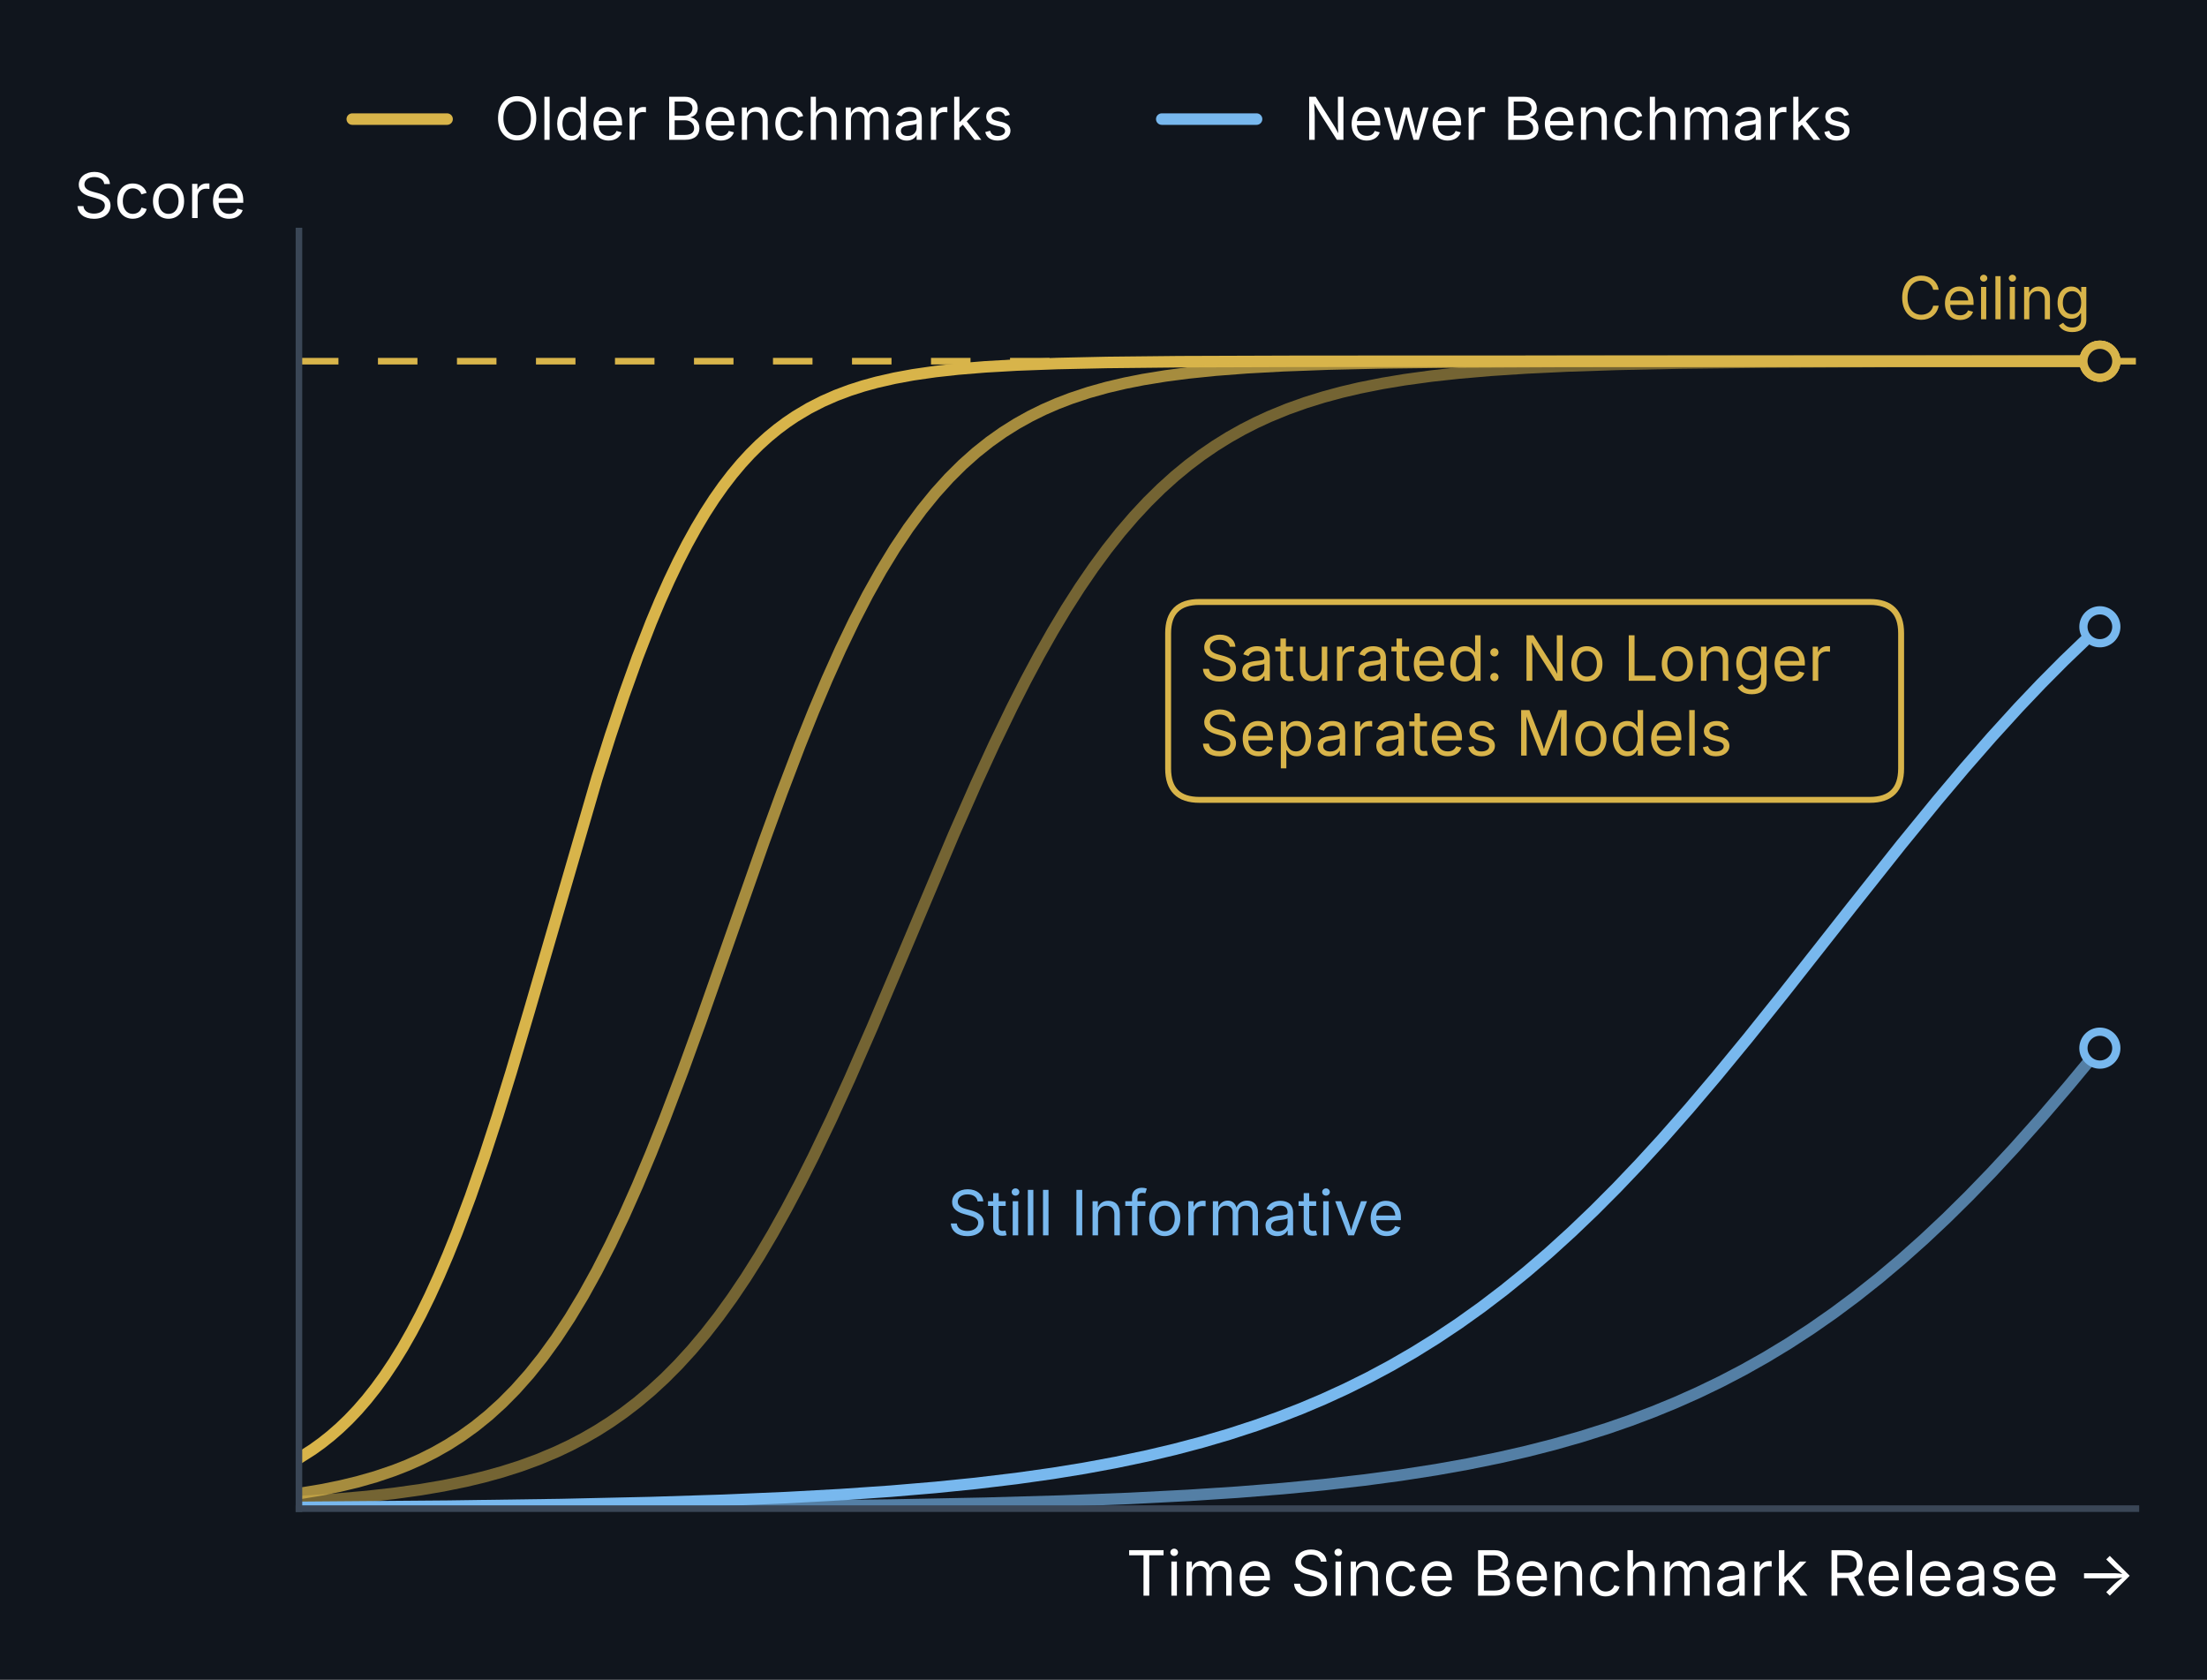
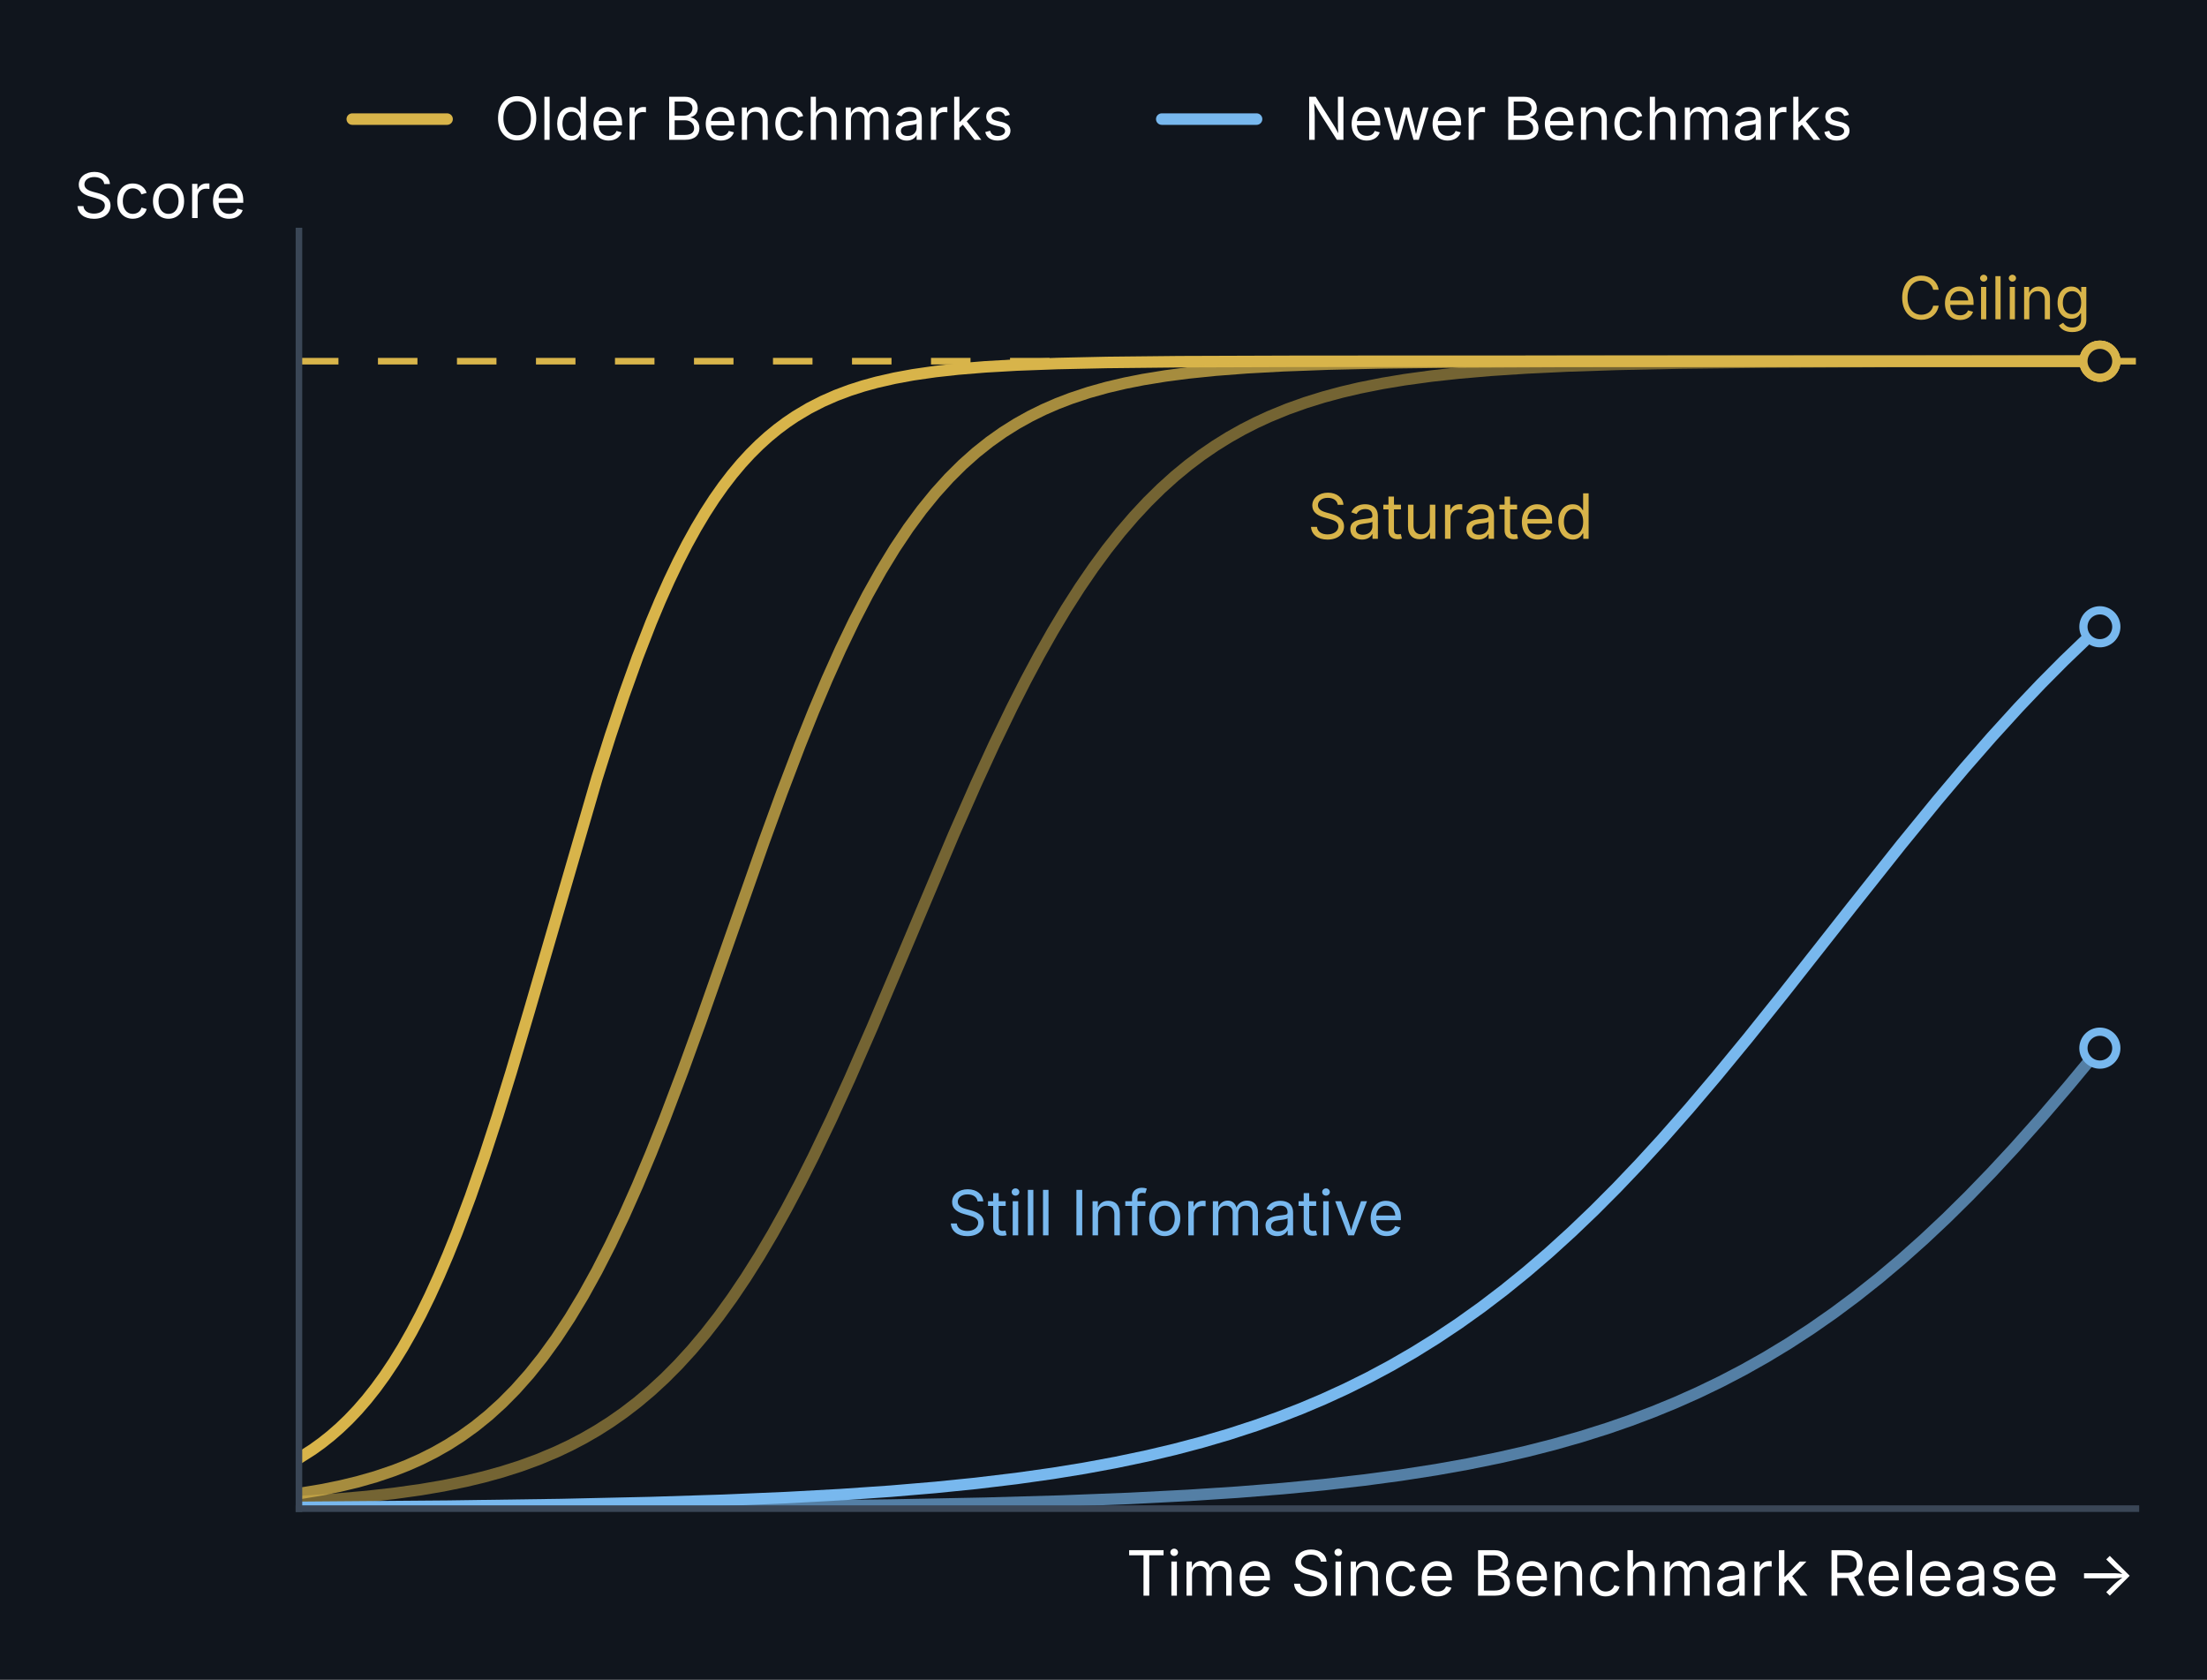
<svg xmlns="http://www.w3.org/2000/svg" xmlns:xlink="http://www.w3.org/1999/xlink" width="670.409pt" height="510.251pt" viewBox="0 0 670.409 510.251" version="1.1">
  <defs>
    <style type="text/css">*{stroke-linejoin: round; stroke-linecap: butt}</style>
  </defs>
  <g id="figure_1">
    <g id="patch_1">
      <path d="M 0 510.251 L 670.409 510.251 L 670.409 0 L 0 0 z " style="fill: #10151d" />
    </g>
    <g id="axes_1">
      <g id="patch_2">
        <path d="M 90.809 458.262 L 648.809 458.262 L 648.809 70.182 L 90.809 70.182 z " style="fill: #10151d" />
      </g>
      <g id="matplotlib.axis_1">
        <g id="text_1">
          <text style="font-size: 19px; font-family: 'Inter', 'DejaVu Sans', 'Bitstream Vera Sans', 'Computer Modern Sans Serif', 'Lucida Grande', 'Verdana', 'Geneva', 'Lucid', 'Arial', 'Helvetica', 'Avant Garde', sans-serif; text-anchor: end; fill: #ffffff" x="648.809" y="484.699" transform="rotate(-0 648.8089 484.6993)">Time Since Benchmark Release  →</text>
        </g>
      </g>
      <g id="matplotlib.axis_2">
        <g id="text_2">
          <text style="font-size: 19px; font-family: 'Inter', 'DejaVu Sans', 'Bitstream Vera Sans', 'Computer Modern Sans Serif', 'Lucida Grande', 'Verdana', 'Geneva', 'Lucid', 'Arial', 'Helvetica', 'Avant Garde', sans-serif; text-anchor: end; fill: #ffffff" x="74.809" y="66.231" transform="rotate(-0 74.80891 66.23082)">Score</text>
        </g>
      </g>
      <g id="line2d_1">
-         <path d="M 90.809 442.947 L 94.922 440.334 L 97.664 438.363 L 100.406 436.19 L 103.149 433.797 L 105.891 431.166 L 108.633 428.279 L 111.375 425.116 L 114.117 421.657 L 116.859 417.884 L 119.601 413.777 L 122.344 409.319 L 125.086 404.494 L 127.828 399.286 L 130.57 393.684 L 133.312 387.679 L 136.054 381.268 L 138.797 374.45 L 142.91 363.474 L 147.023 351.639 L 151.136 339.021 L 155.249 325.728 L 160.734 307.197 L 181.3 236.497 L 185.413 223.477 L 189.526 211.182 L 193.64 199.706 L 197.753 189.111 L 200.495 182.553 L 203.237 176.402 L 205.979 170.656 L 208.721 165.308 L 211.463 160.346 L 214.206 155.757 L 216.948 151.526 L 219.69 147.635 L 222.432 144.065 L 225.174 140.798 L 227.916 137.814 L 230.659 135.093 L 233.401 132.617 L 236.143 130.367 L 238.885 128.325 L 241.627 126.475 L 245.74 124.023 L 249.854 121.918 L 253.967 120.112 L 258.08 118.566 L 262.193 117.245 L 266.306 116.117 L 271.791 114.868 L 277.275 113.859 L 284.13 112.868 L 290.986 112.112 L 299.212 111.438 L 308.81 110.887 L 321.149 110.427 L 336.231 110.101 L 358.168 109.871 L 395.188 109.746 L 496.647 109.71 L 637.868 109.709 L 637.868 109.709 " clip-path="url(#pb3e88b5f29)" style="fill: none; stroke: #d8b44a; stroke-width: 3.5; stroke-linecap: round" />
+         <path d="M 90.809 442.947 L 94.922 440.334 L 97.664 438.363 L 100.406 436.19 L 103.149 433.797 L 105.891 431.166 L 108.633 428.279 L 111.375 425.116 L 114.117 421.657 L 116.859 417.884 L 119.601 413.777 L 122.344 409.319 L 125.086 404.494 L 127.828 399.286 L 130.57 393.684 L 133.312 387.679 L 136.054 381.268 L 138.797 374.45 L 142.91 363.474 L 147.023 351.639 L 151.136 339.021 L 155.249 325.728 L 160.734 307.197 L 181.3 236.497 L 185.413 223.477 L 189.526 211.182 L 193.64 199.706 L 197.753 189.111 L 200.495 182.553 L 203.237 176.402 L 205.979 170.656 L 208.721 165.308 L 211.463 160.346 L 214.206 155.757 L 216.948 151.526 L 219.69 147.635 L 222.432 144.065 L 225.174 140.798 L 227.916 137.814 L 230.659 135.093 L 233.401 132.617 L 236.143 130.367 L 238.885 128.325 L 241.627 126.475 L 245.74 124.023 L 249.854 121.918 L 253.967 120.112 L 258.08 118.566 L 262.193 117.245 L 266.306 116.117 L 271.791 114.868 L 277.275 113.859 L 284.13 112.868 L 290.986 112.112 L 299.212 111.438 L 308.81 110.887 L 321.149 110.427 L 336.231 110.101 L 358.168 109.871 L 395.188 109.746 L 496.647 109.71 L 637.868 109.709 L 637.868 109.709 " clip-path="url(#p2d4be3e5c4)" style="fill: none; stroke: #d8b44a; stroke-width: 3.5; stroke-linecap: round" />
      </g>
      <g id="line2d_2">
        <defs>
-           <path id="ma76dcf9bc3" d="M 0 5 C 1.326 5 2.598 4.473 3.536 3.536 C 4.473 2.598 5 1.326 5 0 C 5 -1.326 4.473 -2.598 3.536 -3.536 C 2.598 -4.473 1.326 -5 0 -5 C -1.326 -5 -2.598 -4.473 -3.536 -3.536 C -4.473 -2.598 -5 -1.326 -5 0 C -5 1.326 -4.473 2.598 -3.536 3.536 C -2.598 4.473 -1.326 5 0 5 z " style="stroke: #d8b44a; stroke-width: 2.5" />
+           <path id="mebbd2c8a96" d="M 0 5 C 1.326 5 2.598 4.473 3.536 3.536 C 4.473 2.598 5 1.326 5 0 C 5 -1.326 4.473 -2.598 3.536 -3.536 C 2.598 -4.473 1.326 -5 0 -5 C -1.326 -5 -2.598 -4.473 -3.536 -3.536 C -4.473 -2.598 -5 -1.326 -5 0 C -5 1.326 -4.473 2.598 -3.536 3.536 C -2.598 4.473 -1.326 5 0 5 z " style="stroke: #d8b44a; stroke-width: 2.5" />
        </defs>
-         <g clip-path="url(#pb3e88b5f29)">
-           <use xlink:href="#ma76dcf9bc3" x="637.868" y="109.709" style="fill: #10151d; stroke: #d8b44a; stroke-width: 2.5" />
+         <g clip-path="url(#p2d4be3e5c4)">
+           <use xlink:href="#mebbd2c8a96" x="637.868" y="109.709" style="fill: #10151d; stroke: #d8b44a; stroke-width: 2.5" />
        </g>
      </g>
      <g id="line2d_3">
-         <path d="M 90.809 453.687 L 97.664 452.549 L 103.149 451.441 L 108.633 450.124 L 114.117 448.559 L 119.601 446.704 L 123.715 445.092 L 127.828 443.265 L 131.941 441.198 L 136.054 438.863 L 140.168 436.229 L 144.281 433.265 L 148.394 429.937 L 152.507 426.209 L 156.62 422.046 L 160.734 417.413 L 164.847 412.274 L 168.96 406.597 L 173.073 400.353 L 177.187 393.52 L 181.3 386.08 L 185.413 378.027 L 189.526 369.365 L 193.64 360.11 L 197.753 350.291 L 201.866 339.955 L 207.35 325.472 L 212.835 310.355 L 221.061 286.973 L 232.03 255.775 L 237.514 240.724 L 242.998 226.33 L 247.111 216.073 L 251.225 206.342 L 255.338 197.18 L 259.451 188.614 L 263.564 180.659 L 267.678 173.317 L 271.791 166.58 L 275.904 160.428 L 280.017 154.84 L 284.13 149.784 L 288.244 145.228 L 292.357 141.137 L 296.47 137.476 L 300.583 134.208 L 304.697 131.299 L 308.81 128.715 L 312.923 126.425 L 317.036 124.398 L 321.149 122.608 L 325.263 121.028 L 330.747 119.21 L 336.231 117.677 L 341.716 116.387 L 347.2 115.302 L 354.055 114.187 L 360.911 113.292 L 369.137 112.449 L 378.735 111.711 L 389.703 111.107 L 403.414 110.601 L 419.867 110.228 L 443.175 109.95 L 478.823 109.784 L 552.861 109.715 L 637.868 109.709 L 637.868 109.709 " clip-path="url(#pb3e88b5f29)" style="fill: none; stroke: #d8b44a; stroke-opacity: 0.75; stroke-width: 3.5; stroke-linecap: round" />
+         <path d="M 90.809 453.687 L 97.664 452.549 L 103.149 451.441 L 108.633 450.124 L 114.117 448.559 L 119.601 446.704 L 123.715 445.092 L 127.828 443.265 L 131.941 441.198 L 136.054 438.863 L 140.168 436.229 L 144.281 433.265 L 148.394 429.937 L 152.507 426.209 L 156.62 422.046 L 160.734 417.413 L 164.847 412.274 L 168.96 406.597 L 173.073 400.353 L 177.187 393.52 L 181.3 386.08 L 185.413 378.027 L 189.526 369.365 L 193.64 360.11 L 197.753 350.291 L 201.866 339.955 L 207.35 325.472 L 212.835 310.355 L 221.061 286.973 L 232.03 255.775 L 237.514 240.724 L 242.998 226.33 L 247.111 216.073 L 251.225 206.342 L 255.338 197.18 L 259.451 188.614 L 263.564 180.659 L 267.678 173.317 L 271.791 166.58 L 275.904 160.428 L 280.017 154.84 L 284.13 149.784 L 288.244 145.228 L 292.357 141.137 L 296.47 137.476 L 300.583 134.208 L 304.697 131.299 L 308.81 128.715 L 312.923 126.425 L 317.036 124.398 L 321.149 122.608 L 325.263 121.028 L 330.747 119.21 L 336.231 117.677 L 341.716 116.387 L 347.2 115.302 L 354.055 114.187 L 360.911 113.292 L 369.137 112.449 L 378.735 111.711 L 389.703 111.107 L 403.414 110.601 L 419.867 110.228 L 443.175 109.95 L 478.823 109.784 L 552.861 109.715 L 637.868 109.709 L 637.868 109.709 " clip-path="url(#p2d4be3e5c4)" style="fill: none; stroke: #d8b44a; stroke-opacity: 0.75; stroke-width: 3.5; stroke-linecap: round" />
      </g>
      <g id="line2d_4">
-         <g clip-path="url(#pb3e88b5f29)">
-           <use xlink:href="#ma76dcf9bc3" x="637.868" y="109.709" style="fill: #10151d; stroke: #d8b44a; stroke-width: 2.5" />
+         <g clip-path="url(#p2d4be3e5c4)">
+           <use xlink:href="#mebbd2c8a96" x="637.868" y="109.709" style="fill: #10151d; stroke: #d8b44a; stroke-width: 2.5" />
        </g>
      </g>
      <g id="line2d_5">
-         <path d="M 90.809 456.15 L 101.778 455.415 L 111.375 454.567 L 119.601 453.644 L 127.828 452.495 L 134.683 451.326 L 141.539 449.926 L 147.023 448.611 L 152.507 447.095 L 157.992 445.35 L 163.476 443.345 L 168.96 441.044 L 173.073 439.101 L 177.187 436.953 L 181.3 434.582 L 185.413 431.968 L 189.526 429.092 L 193.64 425.932 L 197.753 422.469 L 201.866 418.681 L 205.979 414.548 L 210.092 410.051 L 214.206 405.172 L 218.319 399.895 L 222.432 394.207 L 226.545 388.099 L 230.659 381.565 L 234.772 374.606 L 238.885 367.227 L 242.998 359.44 L 247.111 351.264 L 252.596 339.802 L 258.08 327.776 L 264.935 312.107 L 273.162 292.692 L 289.615 253.699 L 296.47 238.115 L 301.954 226.178 L 307.439 214.821 L 311.552 206.731 L 315.665 199.035 L 319.778 191.75 L 323.892 184.887 L 328.005 178.451 L 332.118 172.439 L 336.231 166.845 L 340.345 161.659 L 344.458 156.868 L 348.571 152.455 L 352.684 148.402 L 356.797 144.69 L 360.911 141.297 L 365.024 138.203 L 369.137 135.388 L 373.25 132.831 L 377.364 130.512 L 381.477 128.412 L 385.59 126.514 L 391.074 124.266 L 396.559 122.307 L 402.043 120.603 L 407.527 119.123 L 413.011 117.839 L 419.867 116.473 L 426.722 115.333 L 434.949 114.212 L 443.175 113.312 L 452.773 112.485 L 463.741 111.768 L 476.081 111.179 L 491.163 110.683 L 510.358 110.285 L 536.408 109.991 L 574.798 109.807 L 637.868 109.726 L 637.868 109.726 " clip-path="url(#pb3e88b5f29)" style="fill: none; stroke: #d8b44a; stroke-opacity: 0.5; stroke-width: 3.5; stroke-linecap: round" />
+         <path d="M 90.809 456.15 L 101.778 455.415 L 111.375 454.567 L 119.601 453.644 L 127.828 452.495 L 134.683 451.326 L 141.539 449.926 L 147.023 448.611 L 152.507 447.095 L 157.992 445.35 L 163.476 443.345 L 168.96 441.044 L 173.073 439.101 L 177.187 436.953 L 181.3 434.582 L 185.413 431.968 L 189.526 429.092 L 193.64 425.932 L 197.753 422.469 L 201.866 418.681 L 205.979 414.548 L 210.092 410.051 L 214.206 405.172 L 218.319 399.895 L 222.432 394.207 L 226.545 388.099 L 230.659 381.565 L 234.772 374.606 L 238.885 367.227 L 242.998 359.44 L 247.111 351.264 L 252.596 339.802 L 258.08 327.776 L 264.935 312.107 L 273.162 292.692 L 289.615 253.699 L 296.47 238.115 L 301.954 226.178 L 307.439 214.821 L 311.552 206.731 L 315.665 199.035 L 319.778 191.75 L 323.892 184.887 L 328.005 178.451 L 332.118 172.439 L 336.231 166.845 L 340.345 161.659 L 344.458 156.868 L 348.571 152.455 L 352.684 148.402 L 356.797 144.69 L 360.911 141.297 L 365.024 138.203 L 369.137 135.388 L 373.25 132.831 L 377.364 130.512 L 381.477 128.412 L 385.59 126.514 L 391.074 124.266 L 396.559 122.307 L 402.043 120.603 L 407.527 119.123 L 413.011 117.839 L 419.867 116.473 L 426.722 115.333 L 434.949 114.212 L 443.175 113.312 L 452.773 112.485 L 463.741 111.768 L 476.081 111.179 L 491.163 110.683 L 510.358 110.285 L 536.408 109.991 L 574.798 109.807 L 637.868 109.726 L 637.868 109.726 " clip-path="url(#p2d4be3e5c4)" style="fill: none; stroke: #d8b44a; stroke-opacity: 0.5; stroke-width: 3.5; stroke-linecap: round" />
      </g>
      <g id="line2d_6">
-         <g clip-path="url(#pb3e88b5f29)">
-           <use xlink:href="#ma76dcf9bc3" x="637.868" y="109.726" style="fill: #10151d; stroke: #d8b44a; stroke-width: 2.5" />
+         <g clip-path="url(#p2d4be3e5c4)">
+           <use xlink:href="#mebbd2c8a96" x="637.868" y="109.726" style="fill: #10151d; stroke: #d8b44a; stroke-width: 2.5" />
        </g>
      </g>
      <g id="line2d_7">
-         <path d="M 90.809 457.874 L 136.054 457.511 L 170.331 457.025 L 197.753 456.417 L 219.69 455.725 L 238.885 454.91 L 255.338 454.01 L 270.42 452.976 L 284.13 451.824 L 296.47 450.579 L 308.81 449.1 L 319.778 447.555 L 329.376 445.998 L 338.973 444.224 L 348.571 442.207 L 356.797 440.26 L 365.024 438.092 L 373.25 435.681 L 381.477 433.003 L 388.332 430.551 L 395.188 427.884 L 402.043 424.986 L 408.898 421.844 L 415.754 418.443 L 422.609 414.768 L 429.464 410.806 L 436.32 406.544 L 443.175 401.971 L 450.03 397.077 L 456.886 391.855 L 463.741 386.298 L 470.597 380.405 L 477.452 374.175 L 484.307 367.615 L 491.163 360.731 L 498.018 353.536 L 504.873 346.048 L 513.1 336.706 L 521.326 327.018 L 530.924 315.351 L 541.892 301.658 L 562.459 275.519 L 577.54 256.524 L 588.509 243.093 L 596.735 233.337 L 604.962 223.915 L 613.188 214.876 L 620.044 207.664 L 626.899 200.761 L 633.755 194.18 L 637.868 190.39 L 637.868 190.39 " clip-path="url(#pb3e88b5f29)" style="fill: none; stroke: #78b8ee; stroke-width: 3.5; stroke-linecap: round" />
+         <path d="M 90.809 457.874 L 136.054 457.511 L 170.331 457.025 L 197.753 456.417 L 219.69 455.725 L 238.885 454.91 L 255.338 454.01 L 270.42 452.976 L 284.13 451.824 L 296.47 450.579 L 308.81 449.1 L 319.778 447.555 L 329.376 445.998 L 338.973 444.224 L 348.571 442.207 L 356.797 440.26 L 365.024 438.092 L 373.25 435.681 L 381.477 433.003 L 388.332 430.551 L 395.188 427.884 L 402.043 424.986 L 408.898 421.844 L 415.754 418.443 L 422.609 414.768 L 429.464 410.806 L 436.32 406.544 L 443.175 401.971 L 450.03 397.077 L 456.886 391.855 L 463.741 386.298 L 470.597 380.405 L 477.452 374.175 L 484.307 367.615 L 491.163 360.731 L 498.018 353.536 L 504.873 346.048 L 513.1 336.706 L 521.326 327.018 L 530.924 315.351 L 541.892 301.658 L 562.459 275.519 L 577.54 256.524 L 588.509 243.093 L 596.735 233.337 L 604.962 223.915 L 613.188 214.876 L 620.044 207.664 L 626.899 200.761 L 633.755 194.18 L 637.868 190.39 L 637.868 190.39 " clip-path="url(#p2d4be3e5c4)" style="fill: none; stroke: #78b8ee; stroke-width: 3.5; stroke-linecap: round" />
      </g>
      <g id="line2d_8">
        <defs>
-           <path id="m79534b295c" d="M 0 5 C 1.326 5 2.598 4.473 3.536 3.536 C 4.473 2.598 5 1.326 5 0 C 5 -1.326 4.473 -2.598 3.536 -3.536 C 2.598 -4.473 1.326 -5 0 -5 C -1.326 -5 -2.598 -4.473 -3.536 -3.536 C -4.473 -2.598 -5 -1.326 -5 0 C -5 1.326 -4.473 2.598 -3.536 3.536 C -2.598 4.473 -1.326 5 0 5 z " style="stroke: #78b8ee; stroke-width: 2.5" />
+           <path id="meeaff5a702" d="M 0 5 C 1.326 5 2.598 4.473 3.536 3.536 C 4.473 2.598 5 1.326 5 0 C 5 -1.326 4.473 -2.598 3.536 -3.536 C 2.598 -4.473 1.326 -5 0 -5 C -1.326 -5 -2.598 -4.473 -3.536 -3.536 C -4.473 -2.598 -5 -1.326 -5 0 C -5 1.326 -4.473 2.598 -3.536 3.536 C -2.598 4.473 -1.326 5 0 5 z " style="stroke: #78b8ee; stroke-width: 2.5" />
        </defs>
-         <g clip-path="url(#pb3e88b5f29)">
-           <use xlink:href="#m79534b295c" x="637.868" y="190.39" style="fill: #10151d; stroke: #78b8ee; stroke-width: 2.5" />
+         <g clip-path="url(#p2d4be3e5c4)">
+           <use xlink:href="#meeaff5a702" x="637.868" y="190.39" style="fill: #10151d; stroke: #78b8ee; stroke-width: 2.5" />
        </g>
      </g>
      <g id="line2d_9">
-         <path d="M 90.809 458.184 L 181.3 457.968 L 233.401 457.633 L 270.42 457.182 L 299.212 456.619 L 322.521 455.956 L 343.087 455.154 L 360.911 454.239 L 375.992 453.261 L 389.703 452.17 L 402.043 450.99 L 414.383 449.587 L 425.351 448.122 L 436.32 446.418 L 445.917 444.703 L 455.515 442.75 L 463.741 440.866 L 471.968 438.767 L 480.194 436.431 L 488.421 433.836 L 495.276 431.458 L 502.131 428.87 L 508.987 426.057 L 515.842 423.004 L 522.697 419.698 L 529.553 416.123 L 536.408 412.266 L 543.264 408.114 L 550.119 403.654 L 556.974 398.877 L 563.83 393.773 L 570.685 388.337 L 577.54 382.565 L 584.396 376.456 L 591.251 370.014 L 598.107 363.245 L 604.962 356.161 L 611.817 348.777 L 620.044 339.547 L 628.27 329.958 L 637.868 318.383 L 637.868 318.383 " clip-path="url(#pb3e88b5f29)" style="fill: none; stroke: #78b8ee; stroke-opacity: 0.65; stroke-width: 3.5; stroke-linecap: round" />
+         <path d="M 90.809 458.184 L 181.3 457.968 L 233.401 457.633 L 270.42 457.182 L 299.212 456.619 L 322.521 455.956 L 343.087 455.154 L 360.911 454.239 L 375.992 453.261 L 389.703 452.17 L 402.043 450.99 L 414.383 449.587 L 425.351 448.122 L 436.32 446.418 L 445.917 444.703 L 455.515 442.75 L 463.741 440.866 L 471.968 438.767 L 480.194 436.431 L 488.421 433.836 L 495.276 431.458 L 502.131 428.87 L 508.987 426.057 L 515.842 423.004 L 522.697 419.698 L 529.553 416.123 L 536.408 412.266 L 543.264 408.114 L 550.119 403.654 L 556.974 398.877 L 563.83 393.773 L 570.685 388.337 L 577.54 382.565 L 584.396 376.456 L 591.251 370.014 L 598.107 363.245 L 604.962 356.161 L 611.817 348.777 L 620.044 339.547 L 628.27 329.958 L 637.868 318.383 L 637.868 318.383 " clip-path="url(#p2d4be3e5c4)" style="fill: none; stroke: #78b8ee; stroke-opacity: 0.65; stroke-width: 3.5; stroke-linecap: round" />
      </g>
      <g id="line2d_10">
-         <g clip-path="url(#pb3e88b5f29)">
-           <use xlink:href="#m79534b295c" x="637.868" y="318.383" style="fill: #10151d; stroke: #78b8ee; stroke-width: 2.5" />
+         <g clip-path="url(#p2d4be3e5c4)">
+           <use xlink:href="#meeaff5a702" x="637.868" y="318.383" style="fill: #10151d; stroke: #78b8ee; stroke-width: 2.5" />
        </g>
      </g>
      <g id="line2d_11">
-         <path d="M 90.809 109.709 L 648.809 109.709 " clip-path="url(#pb3e88b5f29)" style="fill: none; stroke-dasharray: 12,12; stroke-dashoffset: 0; stroke: #d8b44a; stroke-width: 2" />
+         <path d="M 90.809 109.709 L 648.809 109.709 " clip-path="url(#p2d4be3e5c4)" style="fill: none; stroke-dasharray: 12,12; stroke-dashoffset: 0; stroke: #d8b44a; stroke-width: 2" />
      </g>
      <g id="patch_3">
        <path d="M 90.809 458.262 L 90.809 70.182 " style="fill: none; stroke: #3a4656; stroke-width: 2; stroke-linejoin: miter; stroke-linecap: square" />
      </g>
      <g id="patch_4">
        <path d="M 90.809 458.262 L 648.809 458.262 " style="fill: none; stroke: #3a4656; stroke-width: 2; stroke-linejoin: miter; stroke-linecap: square" />
      </g>
      <g id="text_3">
        <text style="font-size: 18px; font-family: 'Inter', 'DejaVu Sans', 'Bitstream Vera Sans', 'Computer Modern Sans Serif', 'Lucida Grande', 'Verdana', 'Geneva', 'Lucid', 'Arial', 'Helvetica', 'Avant Garde', sans-serif; text-anchor: end; fill: #d8b44a" x="635.132" y="96.982" transform="rotate(-0 635.1324 96.98212)">Ceiling</text>
      </g>
      <g id="text_4">
-         <g id="patch_5">
-           <path d="M 364.338 242.964 L 567.992 242.964 Q 577.492 242.964 577.492 233.464 L 577.492 192.356 Q 577.492 182.856 567.992 182.856 L 364.338 182.856 Q 354.838 182.856 354.838 192.356 L 354.838 233.464 Q 354.838 242.964 364.338 242.964 z " style="fill: #10151d; stroke: #d8b44a; stroke-width: 1.8; stroke-linejoin: miter" />
-         </g>
-         <text style="font-size: 19px; font-family: 'Inter', 'DejaVu Sans', 'Bitstream Vera Sans', 'Computer Modern Sans Serif', 'Lucida Grande', 'Verdana', 'Geneva', 'Lucid', 'Arial', 'Helvetica', 'Avant Garde', sans-serif; fill: #d8b44a" transform="translate(364.3383 206.7926)">Saturated: No Longer</text>
-         <text style="font-size: 19px; font-family: 'Inter', 'DejaVu Sans', 'Bitstream Vera Sans', 'Computer Modern Sans Serif', 'Lucida Grande', 'Verdana', 'Geneva', 'Lucid', 'Arial', 'Helvetica', 'Avant Garde', sans-serif; fill: #d8b44a" transform="translate(364.3383 229.5121)">Separates Models</text>
+         <text style="font-size: 19px; font-family: 'Inter', 'DejaVu Sans', 'Bitstream Vera Sans', 'Computer Modern Sans Serif', 'Lucida Grande', 'Verdana', 'Geneva', 'Lucid', 'Arial', 'Helvetica', 'Avant Garde', sans-serif; text-anchor: start; fill: #d8b44a" x="397.162" y="163.673" transform="rotate(-0 397.1618 163.6726)">Saturated</text>
      </g>
      <g id="text_5">
        <text style="font-size: 19px; font-family: 'Inter', 'DejaVu Sans', 'Bitstream Vera Sans', 'Computer Modern Sans Serif', 'Lucida Grande', 'Verdana', 'Geneva', 'Lucid', 'Arial', 'Helvetica', 'Avant Garde', sans-serif; text-anchor: start; fill: #78b8ee" x="287.75" y="375.257" transform="rotate(-0 287.7501 375.2575)">Still Informative</text>
      </g>
      <g id="legend_1">
        <g id="line2d_12">
          <path d="M 107.009 36.177 L 121.409 36.177 L 135.809 36.177 " style="fill: none; stroke: #d8b44a; stroke-width: 3.5; stroke-linecap: round" />
        </g>
        <g id="text_6">
          <text style="font-size: 18px; font-family: 'Inter', 'DejaVu Sans', 'Bitstream Vera Sans', 'Computer Modern Sans Serif', 'Lucida Grande', 'Verdana', 'Geneva', 'Lucid', 'Arial', 'Helvetica', 'Avant Garde', sans-serif; text-anchor: start; fill: #ffffff" x="150.209" y="42.477" transform="rotate(-0 150.2089 42.47719)">Older Benchmarks</text>
        </g>
        <g id="line2d_13">
          <path d="M 352.903 36.177 L 367.303 36.177 L 381.703 36.177 " style="fill: none; stroke: #78b8ee; stroke-width: 3.5; stroke-linecap: round" />
        </g>
        <g id="text_7">
          <text style="font-size: 18px; font-family: 'Inter', 'DejaVu Sans', 'Bitstream Vera Sans', 'Computer Modern Sans Serif', 'Lucida Grande', 'Verdana', 'Geneva', 'Lucid', 'Arial', 'Helvetica', 'Avant Garde', sans-serif; text-anchor: start; fill: #ffffff" x="396.103" y="42.477" transform="rotate(-0 396.103 42.47719)">Newer Benchmarks</text>
        </g>
      </g>
    </g>
  </g>
  <defs>
-     <clipPath id="pb3e88b5f29">
+     <clipPath id="p2d4be3e5c4">
      <rect x="90.809" y="70.182" width="558" height="388.08" />
    </clipPath>
  </defs>
</svg>
